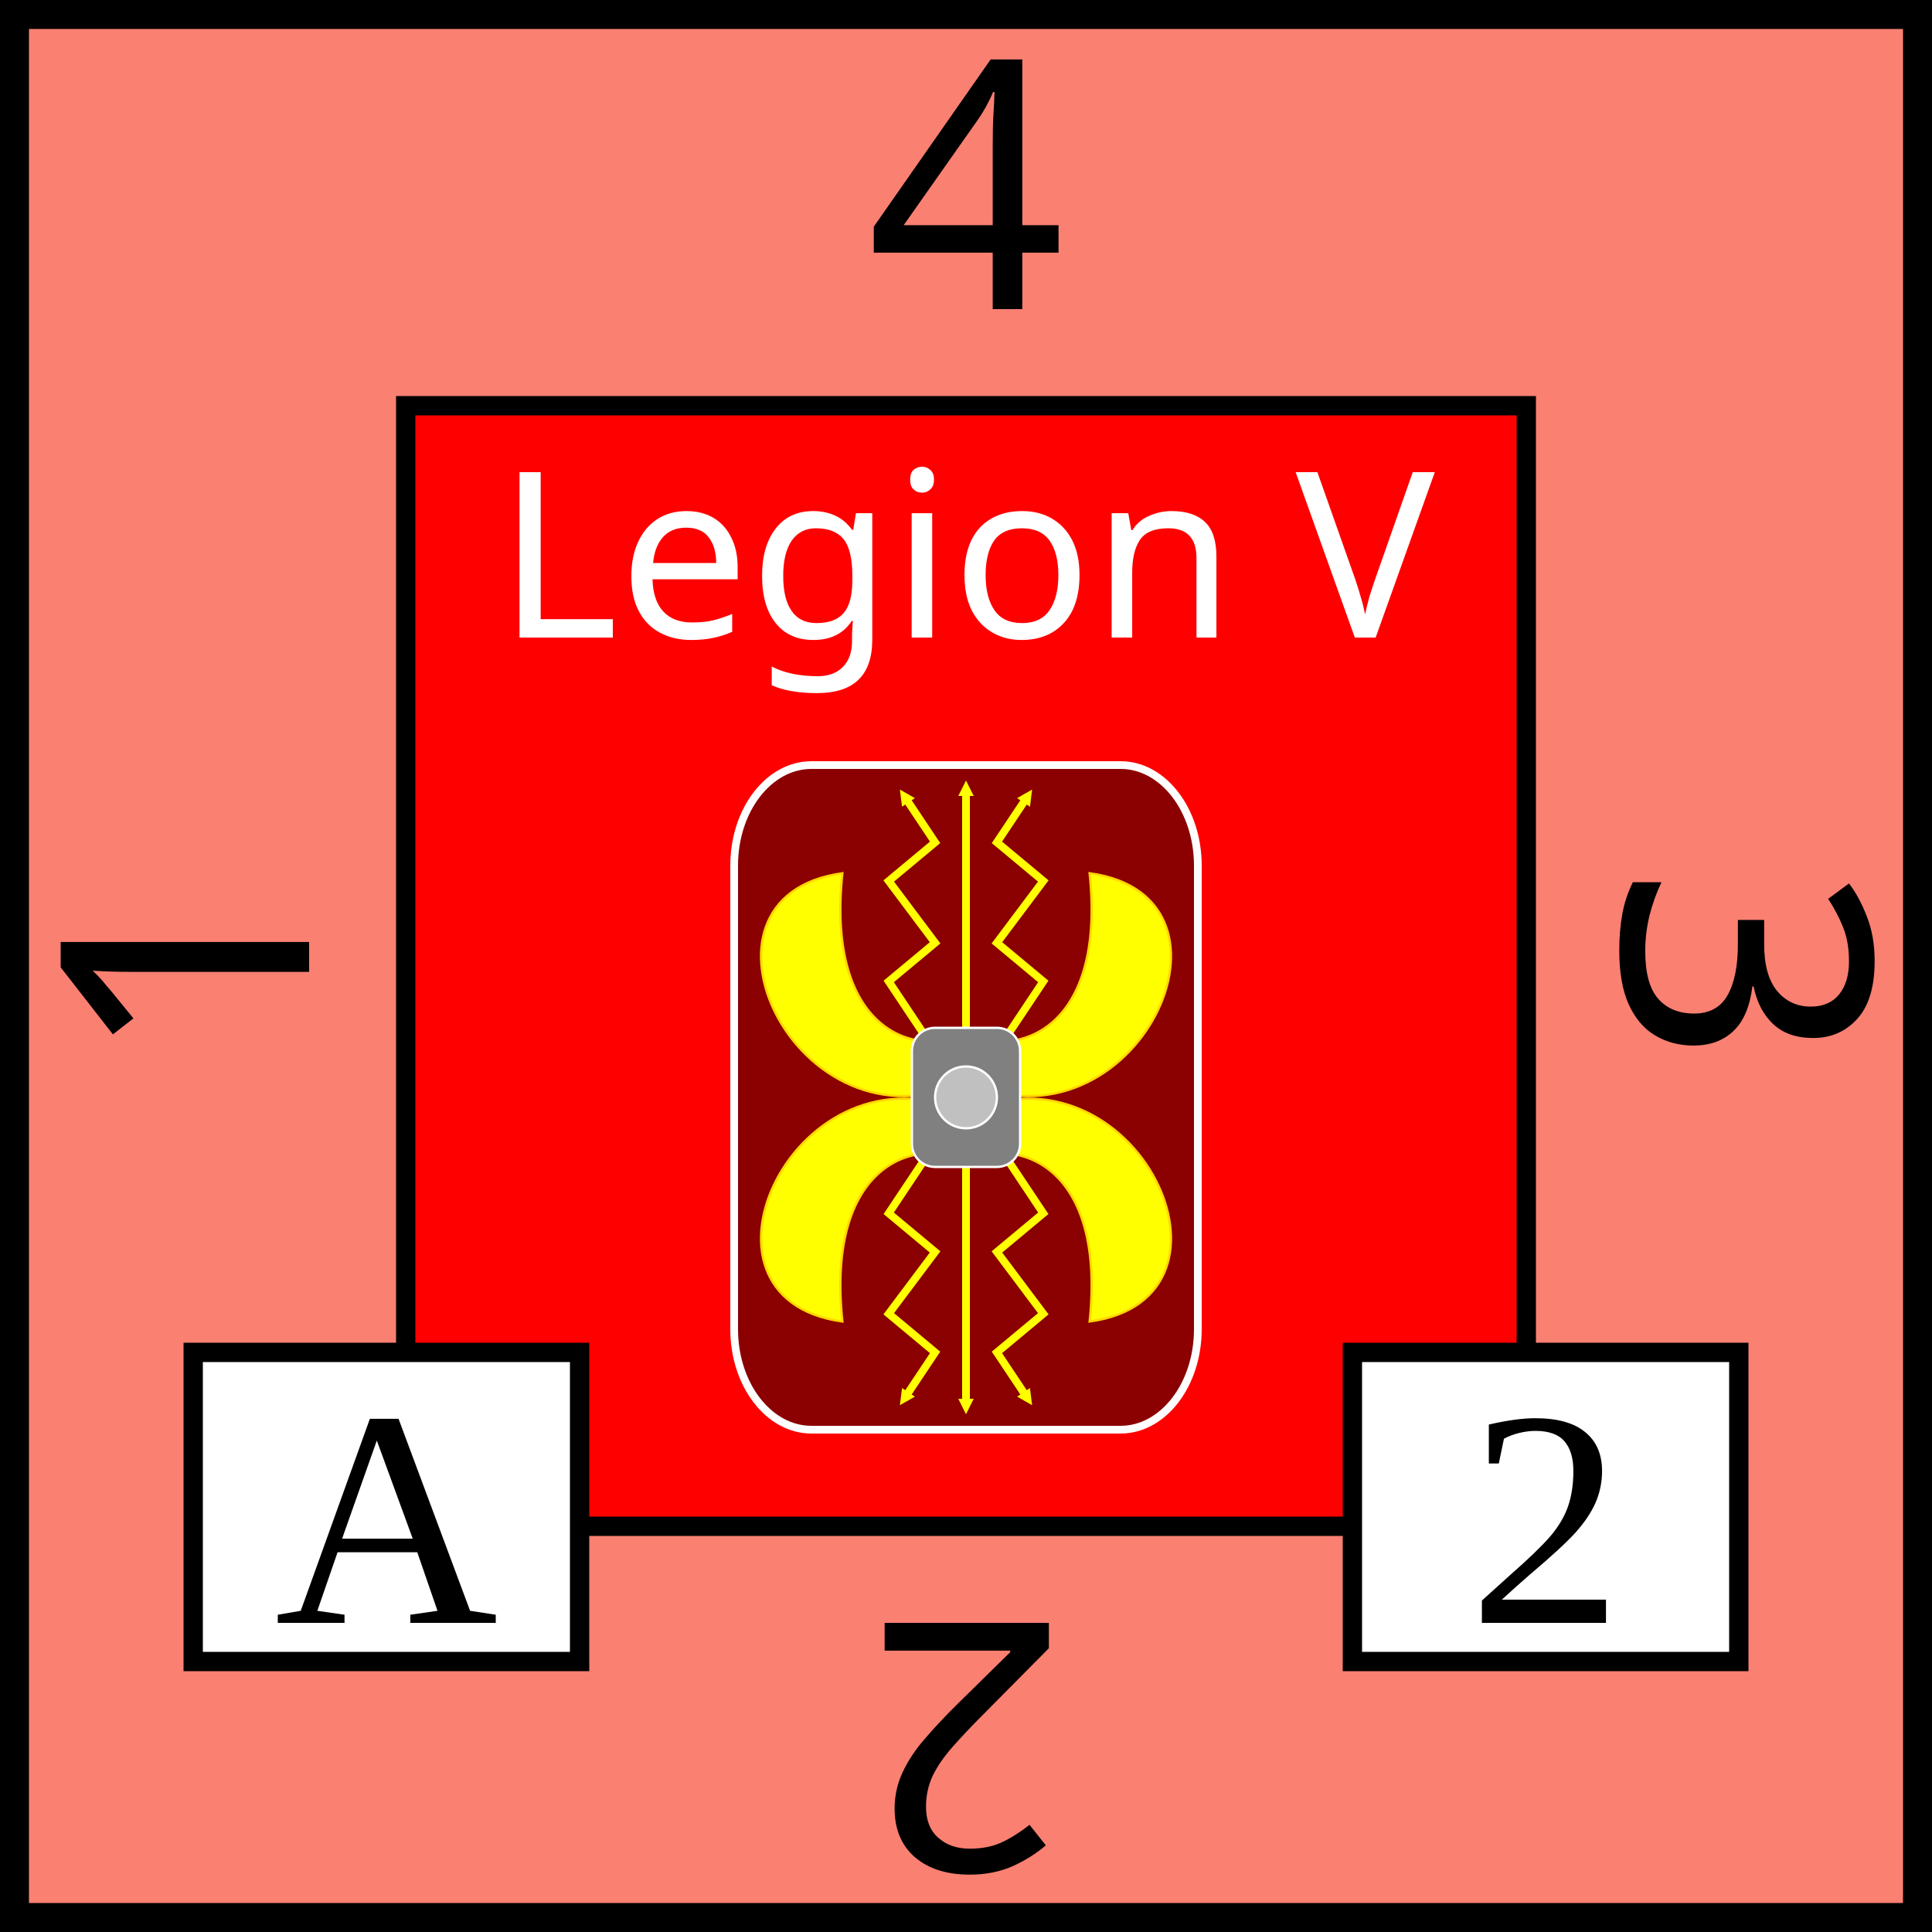
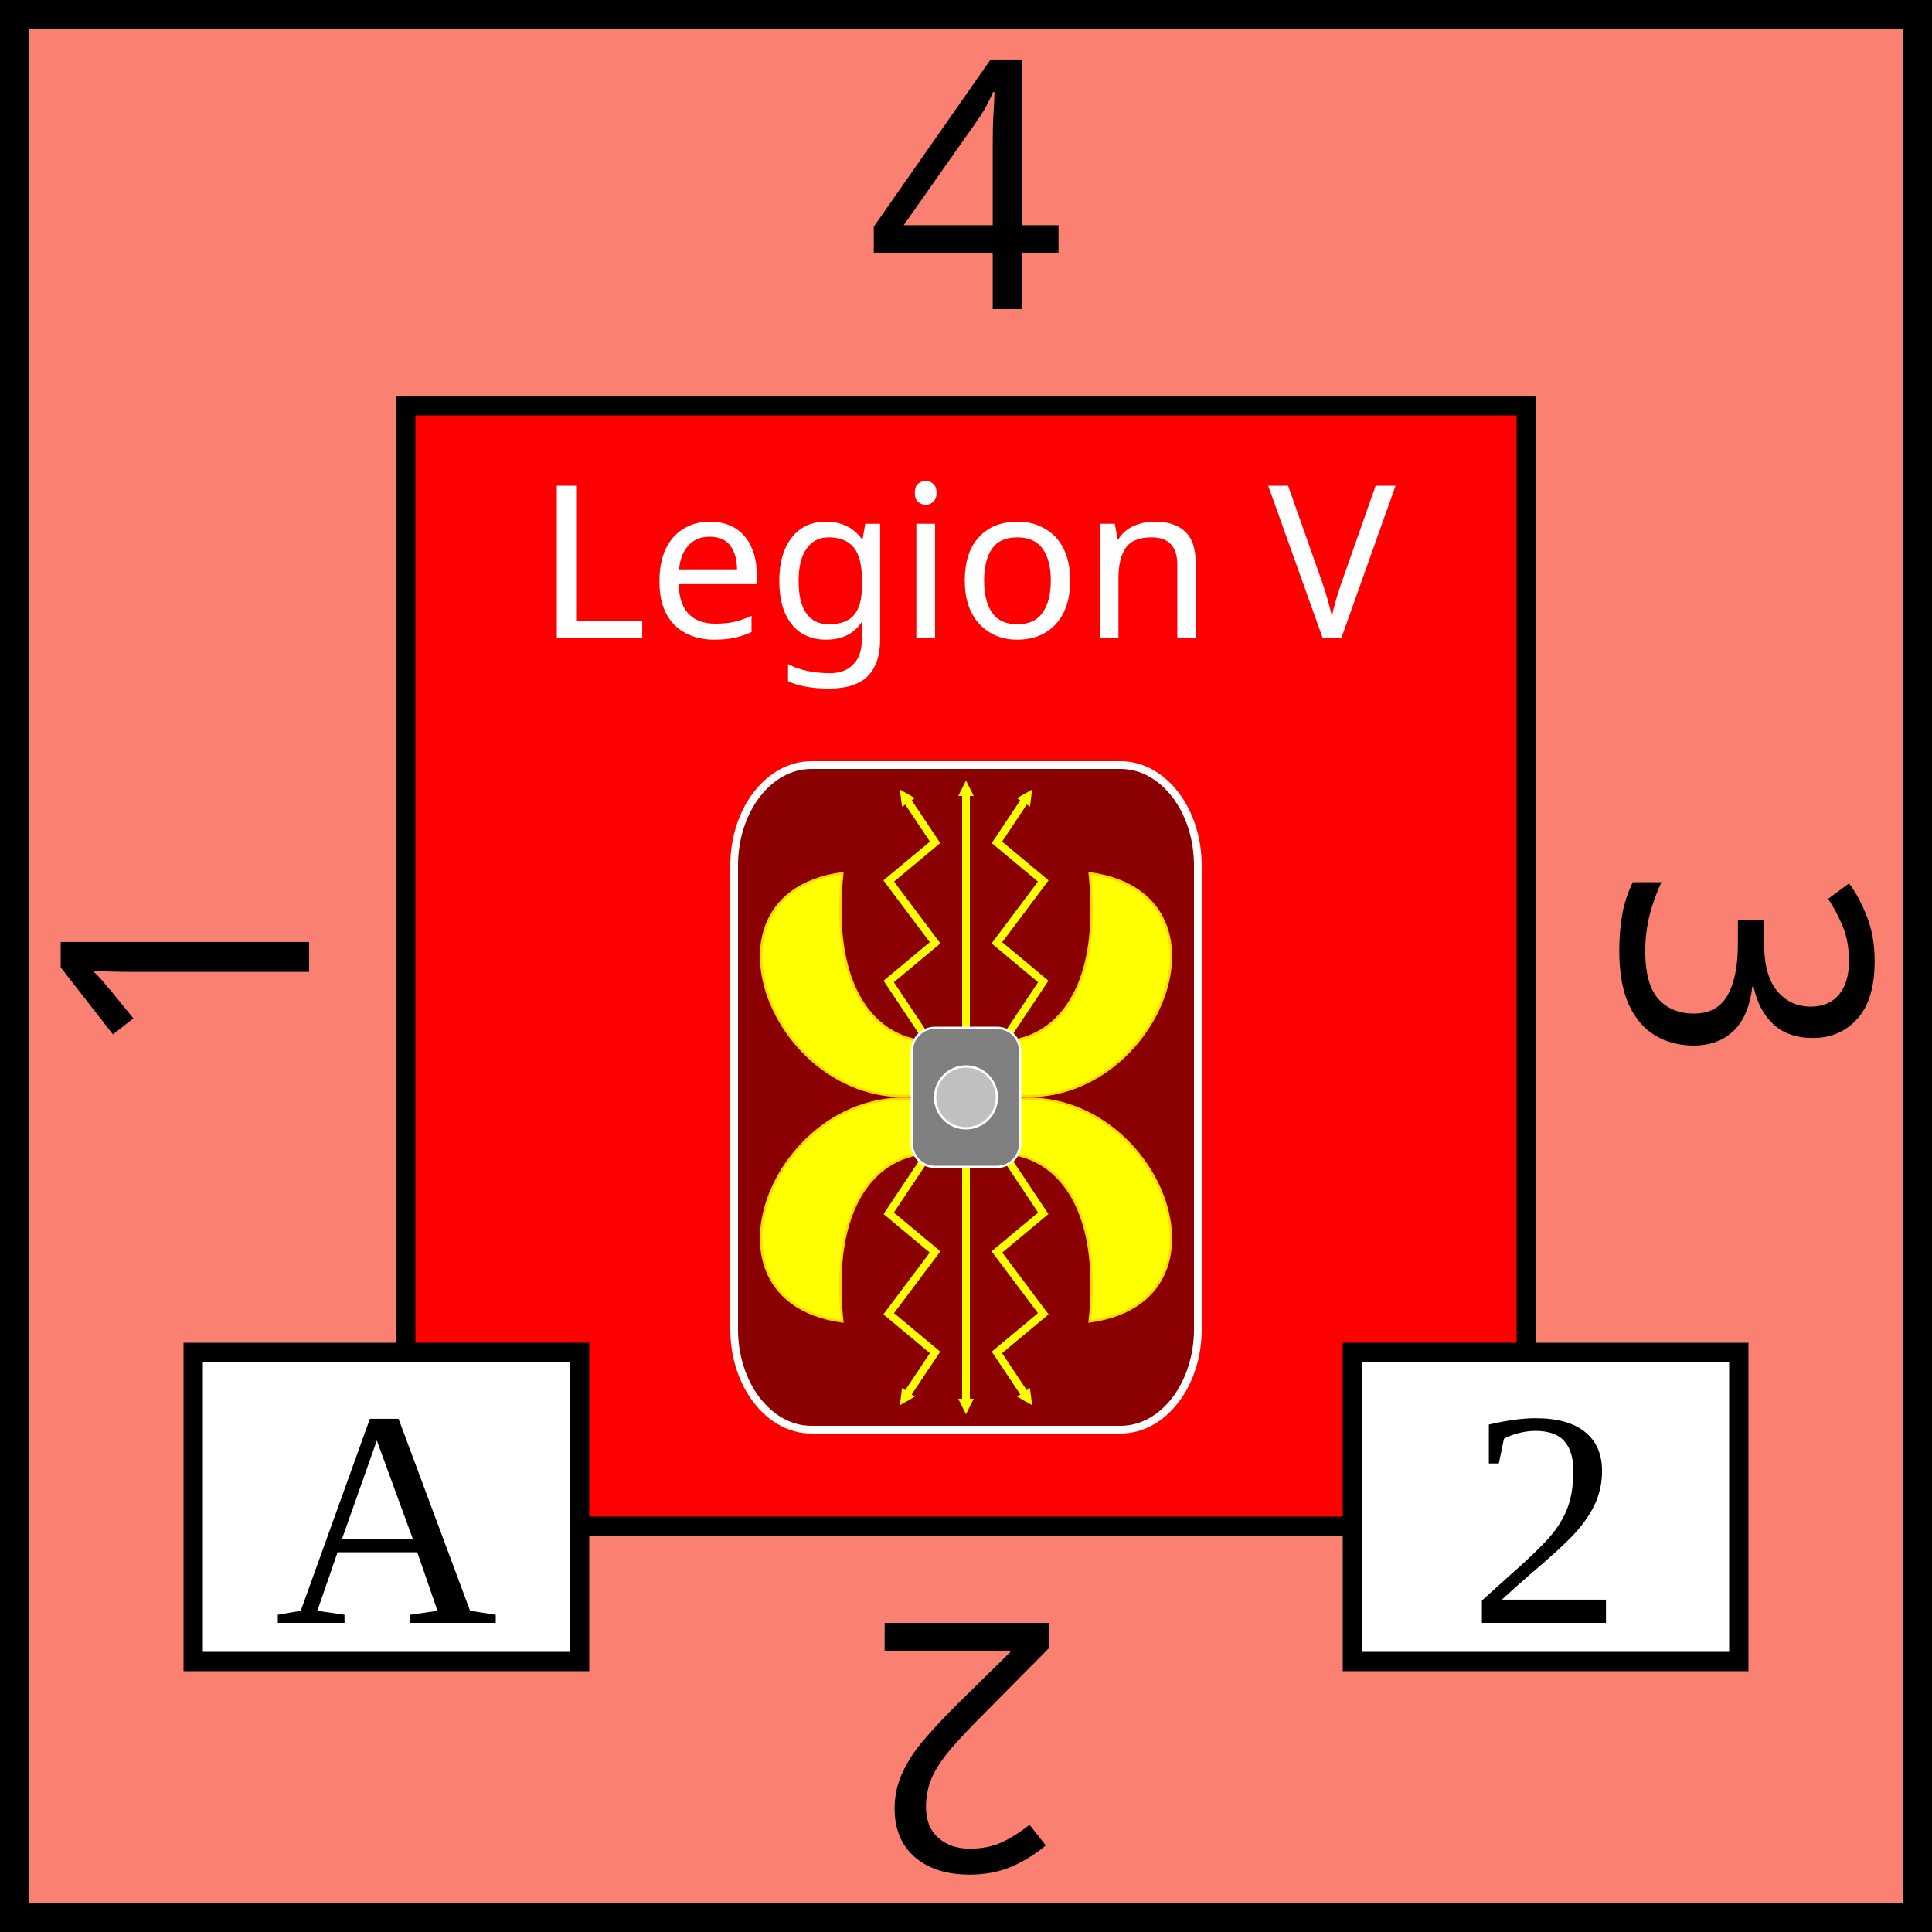
<svg xmlns="http://www.w3.org/2000/svg" viewBox="0 0 100 100" width="100" height="100">
  <defs>
    <marker id="arrow" viewBox="0 0 10 10" refX="5" refY="5" markerWidth="2" markerHeight="2" orient="auto-start-reverse" fill="yellow">
      <path d="M 0 0 L 10 5 L 0 10 z" />
    </marker>
  </defs>
  <rect id="background" fill="salmon" height="100" width="100" stroke="black" stroke-width="3" />
-   <g id="legion" text-anchor="middle" font-size="12" font-family="Papyrus">
+   <g id="legion" text-anchor="middle" font-size="11" font-family="Papyrus">
    <rect x="21" y="21" width="58" height="58" fill="red" stroke="black" />
    <text id="unit_name" x="50" y="33" fill="white">Legion V</text>
  </g>
  <g id="shield" transform="scale(0.4) translate(75,92)">
    <rect id="shield_outline" x="20" y="7" width="60" height="86" fill="darkred" stroke="white" stroke-width="1" rx="10" ry="13" />
    <g id="wings" stroke="gold" stroke-width="0.3" fill="yellow">
      <path id="wing" d="           M 50 42           C 42,45 32,40 34,21           C 12,24 28,58 50,48         " />
      <use href="#wing" transform="translate(100,0) scale(-1,1)" />
      <use href="#wing" transform="translate(0,100) scale(1,-1)" />
      <use href="#wing" transform="translate(100,100) scale(-1,-1)" />
    </g>
    <g id="bolts">
      <line x1="50" y1="50" x2="50" y2="10" stroke="yellow" marker-end="url(#arrow)" />
      <line x1="50" y1="50" x2="50" y2="90" stroke="yellow" marker-end="url(#arrow)" />
      <polyline id="bolt" points="           50,50           40,35           46,30           40,22           46,17           42,11         " stroke="yellow" fill="none" marker-end="url(#arrow)" />
      <use href="#bolt" transform="translate(100,0) scale(-1,1)" />
      <use href="#bolt" transform="translate(100,100) scale(-1,-1)" />
      <use href="#bolt" transform="translate(0,100) scale(1,-1)" />
    </g>
    <g id="center">
      <rect x="43" y="41" width="14" height="18" fill="grey" stroke="white" stroke-width="0.3" rx="3" />
      <circle cx="50" cy="50" r="4" fill="silver" stroke="white" stroke-width="0.3" />
    </g>
  </g>
  <g id="attributes" text-anchor="middle" font-size="16">
    <rect id="initiative" x="10" y="70" height="16" width="20" fill="white" stroke="black" />
    <text x="20" y="84">A</text>
    <rect id="firepower" x="70" y="70" height="16" width="20" fill="white" stroke="black" />
    <text x="80" y="84">2</text>
  </g>
  <g id="strength" text-anchor="middle" font-family="Papyrus" font-size="18">
    <text x="50" y="16">4</text>
    <text x="50" y="16" transform="rotate(90,50,50)">3</text>
    <text x="50" y="16" transform="rotate(180,50,50)">2</text>
    <text x="50" y="16" transform="rotate(270,50,50)">1</text>
  </g>
</svg>
